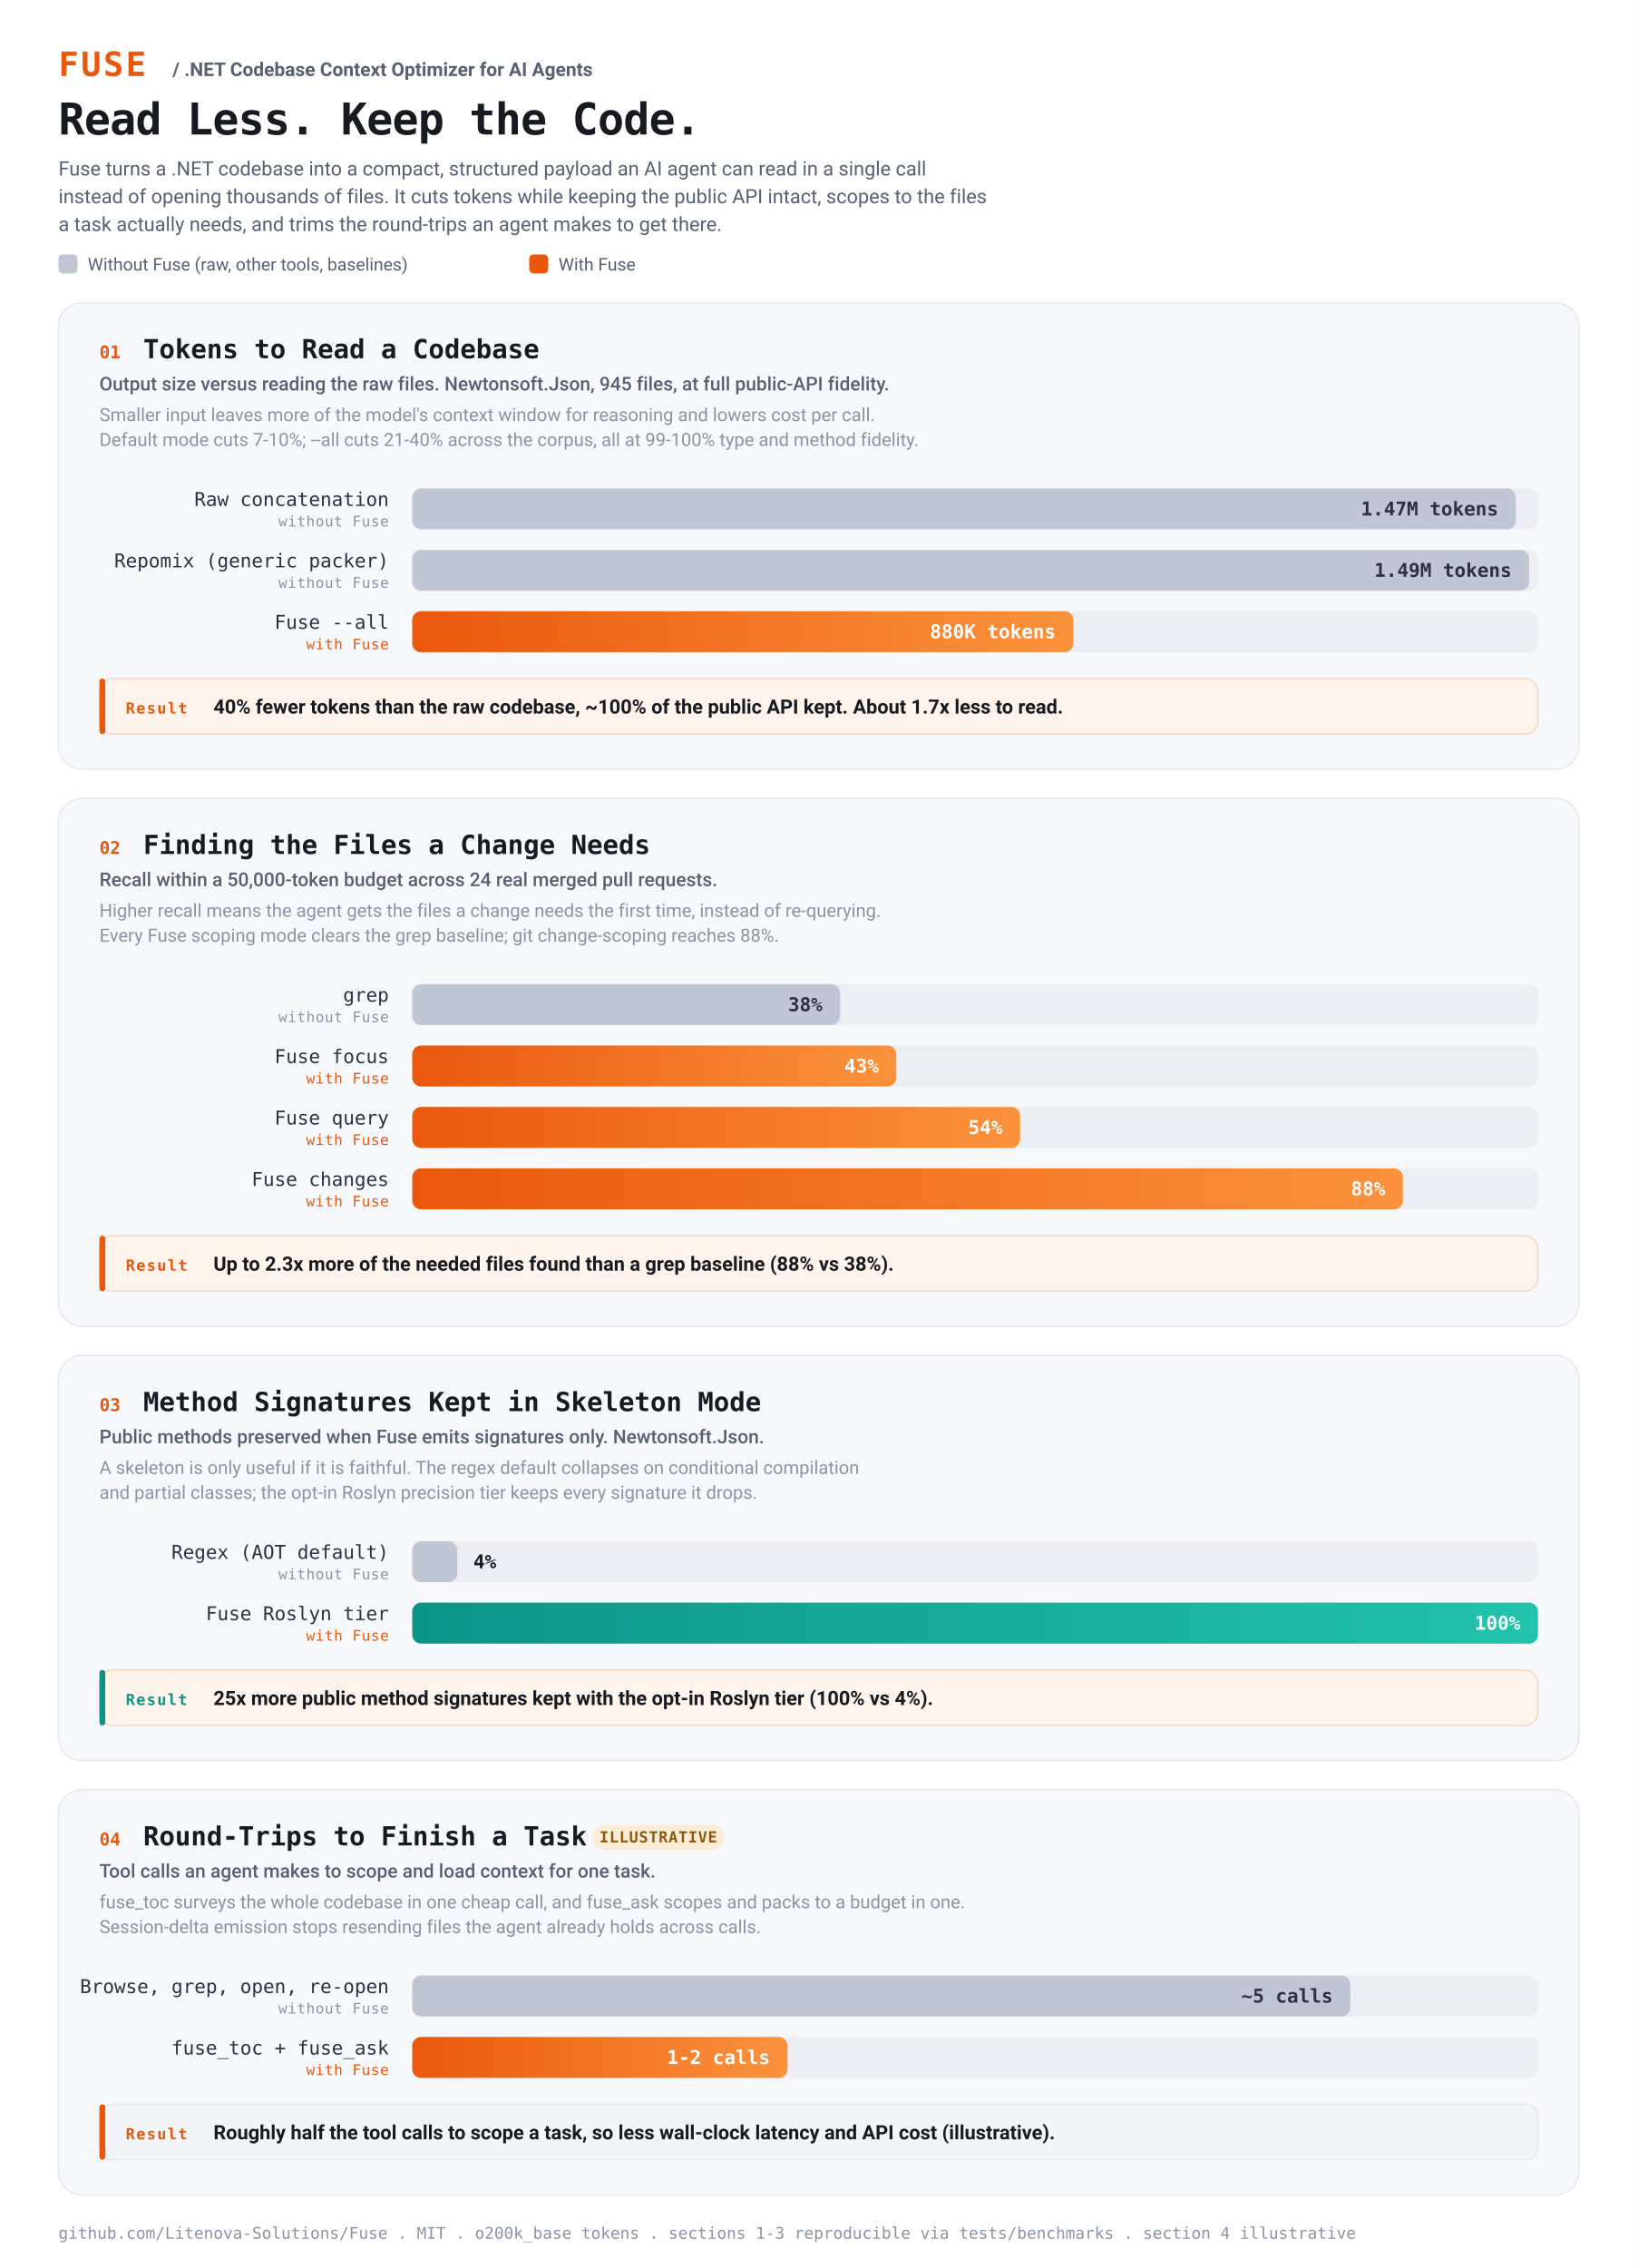
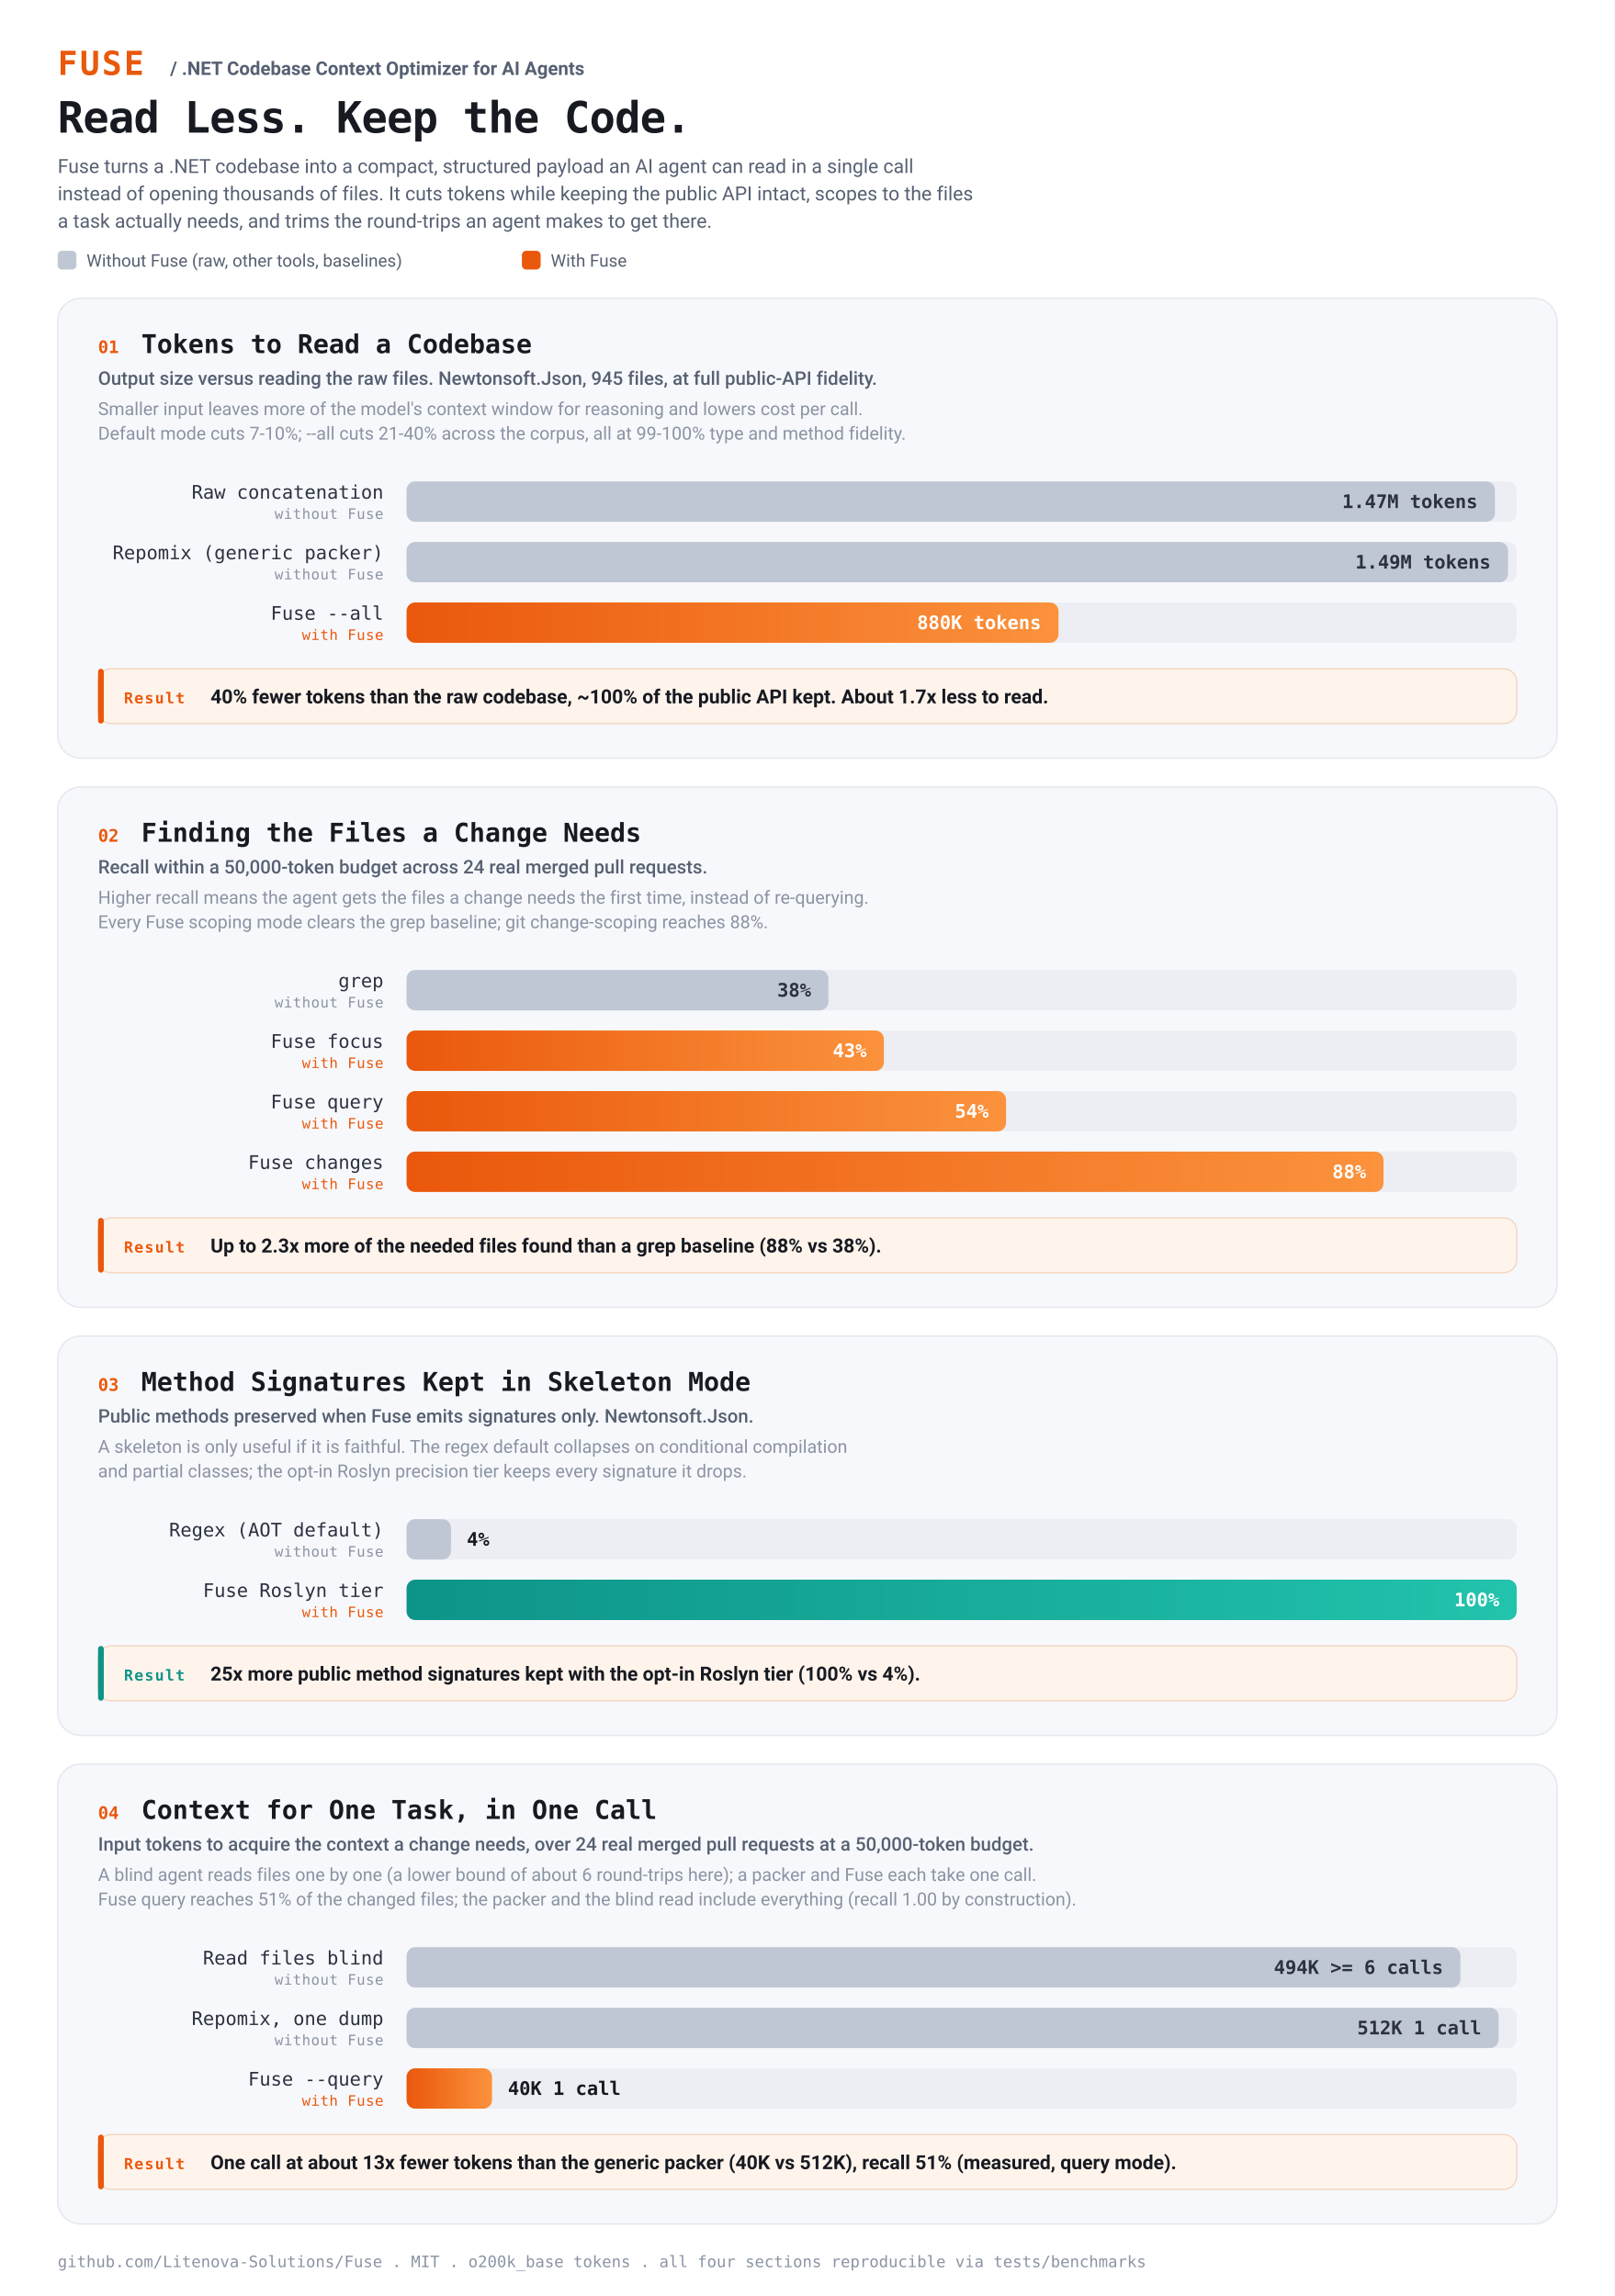
- <svg xmlns="http://www.w3.org/2000/svg" width="1120" height="1551" viewBox="0 0 1120 1551" font-family="system-ui,-apple-system,'Segoe UI',Roboto,sans-serif">
-   <rect x="0" y="0" width="1120" height="1551" fill="#ffffff" />
+ <svg xmlns="http://www.w3.org/2000/svg" width="1120" height="1593" viewBox="0 0 1120 1593" font-family="system-ui,-apple-system,'Segoe UI',Roboto,sans-serif">
+   <rect x="0" y="0" width="1120" height="1593" fill="#ffffff" />
  <text x="40.0" y="52.0" font-family="ui-monospace,'Cascadia Code','SF Mono','JetBrains Mono',Consolas,monospace" font-size="23" fill="#ea580c" text-anchor="start" font-weight="800" letter-spacing="1.5">FUSE</text>
  <text x="118.0" y="52.0" font-family="system-ui,-apple-system,'Segoe UI',Roboto,sans-serif" font-size="13" fill="#566072" text-anchor="start" font-weight="600">/  .NET Codebase Context Optimizer for AI Agents</text>
  <text x="40.0" y="92.0" font-family="ui-monospace,'Cascadia Code','SF Mono','JetBrains Mono',Consolas,monospace" font-size="30" fill="#171a21" text-anchor="start" font-weight="800" letter-spacing="-0.5">Read Less. Keep the Code.</text>
  <text x="40.0" y="120.0" font-family="system-ui,-apple-system,'Segoe UI',Roboto,sans-serif" font-size="13.5" fill="#566072" text-anchor="start" font-weight="400">Fuse turns a .NET codebase into a compact, structured payload an AI agent can read in a single call</text>
  <text x="40.0" y="139.0" font-family="system-ui,-apple-system,'Segoe UI',Roboto,sans-serif" font-size="13.5" fill="#566072" text-anchor="start" font-weight="400">instead of opening thousands of files. It cuts tokens while keeping the public API intact, scopes to the files</text>
  <text x="40.0" y="158.0" font-family="system-ui,-apple-system,'Segoe UI',Roboto,sans-serif" font-size="13.5" fill="#566072" text-anchor="start" font-weight="400">a task actually needs, and trims the round-trips an agent makes to get there.</text>
  <rect x="40.0" y="174.0" width="13.0" height="13.0" rx="3" fill="#c0c7d4" />
  <text x="60.0" y="185.0" font-family="system-ui,-apple-system,'Segoe UI',Roboto,sans-serif" font-size="12" fill="#566072" text-anchor="start" font-weight="400">Without Fuse (raw, other tools, baselines)</text>
  <rect x="362.0" y="174.0" width="13.0" height="13.0" rx="3" fill="#ea580c" />
  <text x="382.0" y="185.0" font-family="system-ui,-apple-system,'Segoe UI',Roboto,sans-serif" font-size="12" fill="#566072" text-anchor="start" font-weight="400">With Fuse</text>
  <rect x="40.0" y="207.0" width="1040.0" height="319.0" rx="16" stroke="#e5e8ef" stroke-width="1" fill="#f7f8fb" />
  <text x="68.0" y="245.0" font-family="ui-monospace,'Cascadia Code','SF Mono','JetBrains Mono',Consolas,monospace" font-size="12" fill="#ea580c" text-anchor="start" font-weight="700">01</text>
  <text x="98.0" y="245.0" font-family="ui-monospace,'Cascadia Code','SF Mono','JetBrains Mono',Consolas,monospace" font-size="18" fill="#171a21" text-anchor="start" font-weight="700">Tokens to Read a Codebase</text>
  <text x="68.0" y="267.0" font-family="system-ui,-apple-system,'Segoe UI',Roboto,sans-serif" font-size="13" fill="#566072" text-anchor="start" font-weight="500">Output size versus reading the raw files. Newtonsoft.Json, 945 files, at full public-API fidelity.</text>
  <text x="68.0" y="288.0" font-family="system-ui,-apple-system,'Segoe UI',Roboto,sans-serif" font-size="12.5" fill="#8a93a3" text-anchor="start" font-weight="400">Smaller input leaves more of the model's context window for reasoning and lowers cost per call.</text>
  <text x="68.0" y="305.0" font-family="system-ui,-apple-system,'Segoe UI',Roboto,sans-serif" font-size="12.5" fill="#8a93a3" text-anchor="start" font-weight="400">Default mode cuts 7-10%; --all cuts 21-40% across the corpus, all at 99-100% type and method fidelity.</text>
  <text x="266.0" y="346.0" font-family="ui-monospace,'Cascadia Code','SF Mono','JetBrains Mono',Consolas,monospace" font-size="13" fill="#2b3140" text-anchor="end" font-weight="500">Raw concatenation</text>
  <text x="266.0" y="360.0" font-family="ui-monospace,'Cascadia Code','SF Mono','JetBrains Mono',Consolas,monospace" font-size="10" fill="#8a93a3" text-anchor="end" font-weight="400" letter-spacing="0.03em">without Fuse</text>
  <rect x="282.0" y="334.0" width="770.0" height="28.0" rx="6" fill="#eceef3" />
  <rect x="282.0" y="334.0" width="754.9" height="28.0" rx="6" fill="#c0c7d4" />
  <text x="1024.9" y="352.5" font-family="ui-monospace,'Cascadia Code','SF Mono','JetBrains Mono',Consolas,monospace" font-size="13" fill="#2b3140" text-anchor="end" font-weight="700">1.47M tokens</text>
  <text x="266.0" y="388.0" font-family="ui-monospace,'Cascadia Code','SF Mono','JetBrains Mono',Consolas,monospace" font-size="13" fill="#2b3140" text-anchor="end" font-weight="500">Repomix (generic packer)</text>
  <text x="266.0" y="402.0" font-family="ui-monospace,'Cascadia Code','SF Mono','JetBrains Mono',Consolas,monospace" font-size="10" fill="#8a93a3" text-anchor="end" font-weight="400" letter-spacing="0.03em">without Fuse</text>
  <rect x="282.0" y="376.0" width="770.0" height="28.0" rx="6" fill="#eceef3" />
  <rect x="282.0" y="376.0" width="764.0" height="28.0" rx="6" fill="#c0c7d4" />
  <text x="1034.0" y="394.5" font-family="ui-monospace,'Cascadia Code','SF Mono','JetBrains Mono',Consolas,monospace" font-size="13" fill="#2b3140" text-anchor="end" font-weight="700">1.49M tokens</text>
  <text x="266.0" y="430.0" font-family="ui-monospace,'Cascadia Code','SF Mono','JetBrains Mono',Consolas,monospace" font-size="13" fill="#2b3140" text-anchor="end" font-weight="500">Fuse --all</text>
  <text x="266.0" y="444.0" font-family="ui-monospace,'Cascadia Code','SF Mono','JetBrains Mono',Consolas,monospace" font-size="10" fill="#ea580c" text-anchor="end" font-weight="400" letter-spacing="0.03em">with Fuse</text>
  <rect x="282.0" y="418.0" width="770.0" height="28.0" rx="6" fill="#eceef3" />
  <linearGradient id="g1" x1="0" y1="0" x2="1" y2="0">
    <stop offset="0" stop-color="#ea580c" />
    <stop offset="1" stop-color="#fb923c" />
  </linearGradient>
  <rect x="282.0" y="418.0" width="452.2" height="28.0" rx="6" fill="url(#g1)" />
  <text x="722.2" y="436.5" font-family="ui-monospace,'Cascadia Code','SF Mono','JetBrains Mono',Consolas,monospace" font-size="13" fill="#ffffff" text-anchor="end" font-weight="700">880K tokens</text>
  <rect x="68.0" y="464.0" width="984.0" height="38.0" rx="9" stroke="#f3d8c4" stroke-width="1" fill="#fff4ec" />
  <rect x="68.0" y="464.0" width="4.0" height="38.0" rx="2" fill="#ea580c" />
  <text x="86.0" y="488.0" font-family="ui-monospace,'Cascadia Code','SF Mono','JetBrains Mono',Consolas,monospace" font-size="10.5" fill="#ea580c" text-anchor="start" font-weight="700" letter-spacing="0.08em">Result</text>
  <text x="146.0" y="488.0" font-family="system-ui,-apple-system,'Segoe UI',Roboto,sans-serif" font-size="13.5" fill="#171a21" text-anchor="start" font-weight="600">40% fewer tokens than the raw codebase, ~100% of the public API kept. About 1.7x less to read.</text>
  <rect x="40.0" y="546.0" width="1040.0" height="361.0" rx="16" stroke="#e5e8ef" stroke-width="1" fill="#f7f8fb" />
  <text x="68.0" y="584.0" font-family="ui-monospace,'Cascadia Code','SF Mono','JetBrains Mono',Consolas,monospace" font-size="12" fill="#ea580c" text-anchor="start" font-weight="700">02</text>
  <text x="98.0" y="584.0" font-family="ui-monospace,'Cascadia Code','SF Mono','JetBrains Mono',Consolas,monospace" font-size="18" fill="#171a21" text-anchor="start" font-weight="700">Finding the Files a Change Needs</text>
  <text x="68.0" y="606.0" font-family="system-ui,-apple-system,'Segoe UI',Roboto,sans-serif" font-size="13" fill="#566072" text-anchor="start" font-weight="500">Recall within a 50,000-token budget across 24 real merged pull requests.</text>
  <text x="68.0" y="627.0" font-family="system-ui,-apple-system,'Segoe UI',Roboto,sans-serif" font-size="12.5" fill="#8a93a3" text-anchor="start" font-weight="400">Higher recall means the agent gets the files a change needs the first time, instead of re-querying.</text>
  <text x="68.0" y="644.0" font-family="system-ui,-apple-system,'Segoe UI',Roboto,sans-serif" font-size="12.5" fill="#8a93a3" text-anchor="start" font-weight="400">Every Fuse scoping mode clears the grep baseline; git change-scoping reaches 88%.</text>
  <text x="266.0" y="685.0" font-family="ui-monospace,'Cascadia Code','SF Mono','JetBrains Mono',Consolas,monospace" font-size="13" fill="#2b3140" text-anchor="end" font-weight="500">grep</text>
  <text x="266.0" y="699.0" font-family="ui-monospace,'Cascadia Code','SF Mono','JetBrains Mono',Consolas,monospace" font-size="10" fill="#8a93a3" text-anchor="end" font-weight="400" letter-spacing="0.03em">without Fuse</text>
  <rect x="282.0" y="673.0" width="770.0" height="28.0" rx="6" fill="#eceef3" />
  <rect x="282.0" y="673.0" width="292.6" height="28.0" rx="6" fill="#c0c7d4" />
  <text x="562.6" y="691.5" font-family="ui-monospace,'Cascadia Code','SF Mono','JetBrains Mono',Consolas,monospace" font-size="13" fill="#2b3140" text-anchor="end" font-weight="700">38%</text>
  <text x="266.0" y="727.0" font-family="ui-monospace,'Cascadia Code','SF Mono','JetBrains Mono',Consolas,monospace" font-size="13" fill="#2b3140" text-anchor="end" font-weight="500">Fuse focus</text>
  <text x="266.0" y="741.0" font-family="ui-monospace,'Cascadia Code','SF Mono','JetBrains Mono',Consolas,monospace" font-size="10" fill="#ea580c" text-anchor="end" font-weight="400" letter-spacing="0.03em">with Fuse</text>
  <rect x="282.0" y="715.0" width="770.0" height="28.0" rx="6" fill="#eceef3" />
  <linearGradient id="g2" x1="0" y1="0" x2="1" y2="0">
    <stop offset="0" stop-color="#ea580c" />
    <stop offset="1" stop-color="#fb923c" />
  </linearGradient>
  <rect x="282.0" y="715.0" width="331.1" height="28.0" rx="6" fill="url(#g2)" />
  <text x="601.1" y="733.5" font-family="ui-monospace,'Cascadia Code','SF Mono','JetBrains Mono',Consolas,monospace" font-size="13" fill="#ffffff" text-anchor="end" font-weight="700">43%</text>
  <text x="266.0" y="769.0" font-family="ui-monospace,'Cascadia Code','SF Mono','JetBrains Mono',Consolas,monospace" font-size="13" fill="#2b3140" text-anchor="end" font-weight="500">Fuse query</text>
  <text x="266.0" y="783.0" font-family="ui-monospace,'Cascadia Code','SF Mono','JetBrains Mono',Consolas,monospace" font-size="10" fill="#ea580c" text-anchor="end" font-weight="400" letter-spacing="0.03em">with Fuse</text>
  <rect x="282.0" y="757.0" width="770.0" height="28.0" rx="6" fill="#eceef3" />
  <linearGradient id="g3" x1="0" y1="0" x2="1" y2="0">
    <stop offset="0" stop-color="#ea580c" />
    <stop offset="1" stop-color="#fb923c" />
  </linearGradient>
  <rect x="282.0" y="757.0" width="415.8" height="28.0" rx="6" fill="url(#g3)" />
  <text x="685.8" y="775.5" font-family="ui-monospace,'Cascadia Code','SF Mono','JetBrains Mono',Consolas,monospace" font-size="13" fill="#ffffff" text-anchor="end" font-weight="700">54%</text>
  <text x="266.0" y="811.0" font-family="ui-monospace,'Cascadia Code','SF Mono','JetBrains Mono',Consolas,monospace" font-size="13" fill="#2b3140" text-anchor="end" font-weight="500">Fuse changes</text>
  <text x="266.0" y="825.0" font-family="ui-monospace,'Cascadia Code','SF Mono','JetBrains Mono',Consolas,monospace" font-size="10" fill="#ea580c" text-anchor="end" font-weight="400" letter-spacing="0.03em">with Fuse</text>
  <rect x="282.0" y="799.0" width="770.0" height="28.0" rx="6" fill="#eceef3" />
  <linearGradient id="g4" x1="0" y1="0" x2="1" y2="0">
    <stop offset="0" stop-color="#ea580c" />
    <stop offset="1" stop-color="#fb923c" />
  </linearGradient>
  <rect x="282.0" y="799.0" width="677.6" height="28.0" rx="6" fill="url(#g4)" />
  <text x="947.6" y="817.5" font-family="ui-monospace,'Cascadia Code','SF Mono','JetBrains Mono',Consolas,monospace" font-size="13" fill="#ffffff" text-anchor="end" font-weight="700">88%</text>
  <rect x="68.0" y="845.0" width="984.0" height="38.0" rx="9" stroke="#f3d8c4" stroke-width="1" fill="#fff4ec" />
  <rect x="68.0" y="845.0" width="4.0" height="38.0" rx="2" fill="#ea580c" />
  <text x="86.0" y="869.0" font-family="ui-monospace,'Cascadia Code','SF Mono','JetBrains Mono',Consolas,monospace" font-size="10.5" fill="#ea580c" text-anchor="start" font-weight="700" letter-spacing="0.08em">Result</text>
  <text x="146.0" y="869.0" font-family="system-ui,-apple-system,'Segoe UI',Roboto,sans-serif" font-size="13.5" fill="#171a21" text-anchor="start" font-weight="600">Up to 2.3x more of the needed files found than a grep baseline (88% vs 38%).</text>
  <rect x="40.0" y="927.0" width="1040.0" height="277.0" rx="16" stroke="#e5e8ef" stroke-width="1" fill="#f7f8fb" />
  <text x="68.0" y="965.0" font-family="ui-monospace,'Cascadia Code','SF Mono','JetBrains Mono',Consolas,monospace" font-size="12" fill="#ea580c" text-anchor="start" font-weight="700">03</text>
  <text x="98.0" y="965.0" font-family="ui-monospace,'Cascadia Code','SF Mono','JetBrains Mono',Consolas,monospace" font-size="18" fill="#171a21" text-anchor="start" font-weight="700">Method Signatures Kept in Skeleton Mode</text>
  <text x="68.0" y="987.0" font-family="system-ui,-apple-system,'Segoe UI',Roboto,sans-serif" font-size="13" fill="#566072" text-anchor="start" font-weight="500">Public methods preserved when Fuse emits signatures only. Newtonsoft.Json.</text>
  <text x="68.0" y="1008.0" font-family="system-ui,-apple-system,'Segoe UI',Roboto,sans-serif" font-size="12.5" fill="#8a93a3" text-anchor="start" font-weight="400">A skeleton is only useful if it is faithful. The regex default collapses on conditional compilation</text>
  <text x="68.0" y="1025.0" font-family="system-ui,-apple-system,'Segoe UI',Roboto,sans-serif" font-size="12.5" fill="#8a93a3" text-anchor="start" font-weight="400">and partial classes; the opt-in Roslyn precision tier keeps every signature it drops.</text>
  <text x="266.0" y="1066.0" font-family="ui-monospace,'Cascadia Code','SF Mono','JetBrains Mono',Consolas,monospace" font-size="13" fill="#2b3140" text-anchor="end" font-weight="500">Regex (AOT default)</text>
  <text x="266.0" y="1080.0" font-family="ui-monospace,'Cascadia Code','SF Mono','JetBrains Mono',Consolas,monospace" font-size="10" fill="#8a93a3" text-anchor="end" font-weight="400" letter-spacing="0.03em">without Fuse</text>
  <rect x="282.0" y="1054.0" width="770.0" height="28.0" rx="6" fill="#eceef3" />
  <rect x="282.0" y="1054.0" width="30.8" height="28.0" rx="6" fill="#c0c7d4" />
  <text x="323.8" y="1072.5" font-family="ui-monospace,'Cascadia Code','SF Mono','JetBrains Mono',Consolas,monospace" font-size="13" fill="#171a21" text-anchor="start" font-weight="700">4%</text>
  <text x="266.0" y="1108.0" font-family="ui-monospace,'Cascadia Code','SF Mono','JetBrains Mono',Consolas,monospace" font-size="13" fill="#2b3140" text-anchor="end" font-weight="500">Fuse Roslyn tier</text>
  <text x="266.0" y="1122.0" font-family="ui-monospace,'Cascadia Code','SF Mono','JetBrains Mono',Consolas,monospace" font-size="10" fill="#ea580c" text-anchor="end" font-weight="400" letter-spacing="0.03em">with Fuse</text>
  <rect x="282.0" y="1096.0" width="770.0" height="28.0" rx="6" fill="#eceef3" />
  <linearGradient id="g5" x1="0" y1="0" x2="1" y2="0">
    <stop offset="0" stop-color="#0d9488" />
    <stop offset="1" stop-color="#22c3ac" />
  </linearGradient>
  <rect x="282.0" y="1096.0" width="770.0" height="28.0" rx="6" fill="url(#g5)" />
  <text x="1040.0" y="1114.5" font-family="ui-monospace,'Cascadia Code','SF Mono','JetBrains Mono',Consolas,monospace" font-size="13" fill="#ffffff" text-anchor="end" font-weight="700">100%</text>
  <rect x="68.0" y="1142.0" width="984.0" height="38.0" rx="9" stroke="#f3d8c4" stroke-width="1" fill="#fff4ec" />
  <rect x="68.0" y="1142.0" width="4.0" height="38.0" rx="2" fill="#0d9488" />
  <text x="86.0" y="1166.0" font-family="ui-monospace,'Cascadia Code','SF Mono','JetBrains Mono',Consolas,monospace" font-size="10.5" fill="#0d9488" text-anchor="start" font-weight="700" letter-spacing="0.08em">Result</text>
  <text x="146.0" y="1166.0" font-family="system-ui,-apple-system,'Segoe UI',Roboto,sans-serif" font-size="13.5" fill="#171a21" text-anchor="start" font-weight="600">25x more public method signatures kept with the opt-in Roslyn tier (100% vs 4%).</text>
-   <rect x="40.0" y="1224.0" width="1040.0" height="277.0" rx="16" stroke="#e5e8ef" stroke-width="1" fill="#f7f8fb" />
+   <rect x="40.0" y="1224.0" width="1040.0" height="319.0" rx="16" stroke="#e5e8ef" stroke-width="1" fill="#f7f8fb" />
  <text x="68.0" y="1262.0" font-family="ui-monospace,'Cascadia Code','SF Mono','JetBrains Mono',Consolas,monospace" font-size="12" fill="#ea580c" text-anchor="start" font-weight="700">04</text>
-   <text x="98.0" y="1262.0" font-family="ui-monospace,'Cascadia Code','SF Mono','JetBrains Mono',Consolas,monospace" font-size="18" fill="#171a21" text-anchor="start" font-weight="700">Round-Trips to Finish a Task</text>
-   <rect x="405.2" y="1248.0" width="90.2" height="17.0" rx="8.5" fill="#fbecd6" />
-   <text x="450.3" y="1260.0" font-family="ui-monospace,'Cascadia Code','SF Mono','JetBrains Mono',Consolas,monospace" font-size="10.5" fill="#8a5a12" text-anchor="middle" font-weight="600" letter-spacing="0.04em">ILLUSTRATIVE</text>
-   <text x="68.0" y="1284.0" font-family="system-ui,-apple-system,'Segoe UI',Roboto,sans-serif" font-size="13" fill="#566072" text-anchor="start" font-weight="500">Tool calls an agent makes to scope and load context for one task.</text>
-   <text x="68.0" y="1305.0" font-family="system-ui,-apple-system,'Segoe UI',Roboto,sans-serif" font-size="12.5" fill="#8a93a3" text-anchor="start" font-weight="400">fuse_toc surveys the whole codebase in one cheap call, and fuse_ask scopes and packs to a budget in one.</text>
-   <text x="68.0" y="1322.0" font-family="system-ui,-apple-system,'Segoe UI',Roboto,sans-serif" font-size="12.5" fill="#8a93a3" text-anchor="start" font-weight="400">Session-delta emission stops resending files the agent already holds across calls.</text>
-   <text x="266.0" y="1363.0" font-family="ui-monospace,'Cascadia Code','SF Mono','JetBrains Mono',Consolas,monospace" font-size="13" fill="#2b3140" text-anchor="end" font-weight="500">Browse, grep, open, re-open</text>
+   <text x="98.0" y="1262.0" font-family="ui-monospace,'Cascadia Code','SF Mono','JetBrains Mono',Consolas,monospace" font-size="18" fill="#171a21" text-anchor="start" font-weight="700">Context for One Task, in One Call</text>
+   <text x="68.0" y="1284.0" font-family="system-ui,-apple-system,'Segoe UI',Roboto,sans-serif" font-size="13" fill="#566072" text-anchor="start" font-weight="500">Input tokens to acquire the context a change needs, over 24 real merged pull requests at a 50,000-token budget.</text>
+   <text x="68.0" y="1305.0" font-family="system-ui,-apple-system,'Segoe UI',Roboto,sans-serif" font-size="12.5" fill="#8a93a3" text-anchor="start" font-weight="400">A blind agent reads files one by one (a lower bound of about 6 round-trips here); a packer and Fuse each take one call.</text>
+   <text x="68.0" y="1322.0" font-family="system-ui,-apple-system,'Segoe UI',Roboto,sans-serif" font-size="12.5" fill="#8a93a3" text-anchor="start" font-weight="400">Fuse query reaches 51% of the changed files; the packer and the blind read include everything (recall 1.00 by construction).</text>
+   <text x="266.0" y="1363.0" font-family="ui-monospace,'Cascadia Code','SF Mono','JetBrains Mono',Consolas,monospace" font-size="13" fill="#2b3140" text-anchor="end" font-weight="500">Read files blind</text>
  <text x="266.0" y="1377.0" font-family="ui-monospace,'Cascadia Code','SF Mono','JetBrains Mono',Consolas,monospace" font-size="10" fill="#8a93a3" text-anchor="end" font-weight="400" letter-spacing="0.03em">without Fuse</text>
  <rect x="282.0" y="1351.0" width="770.0" height="28.0" rx="6" fill="#eceef3" />
-   <rect x="282.0" y="1351.0" width="641.7" height="28.0" rx="6" fill="#c0c7d4" />
-   <text x="911.7" y="1369.5" font-family="ui-monospace,'Cascadia Code','SF Mono','JetBrains Mono',Consolas,monospace" font-size="13" fill="#2b3140" text-anchor="end" font-weight="700">~5 calls</text>
-   <text x="266.0" y="1405.0" font-family="ui-monospace,'Cascadia Code','SF Mono','JetBrains Mono',Consolas,monospace" font-size="13" fill="#2b3140" text-anchor="end" font-weight="500">fuse_toc + fuse_ask</text>
-   <text x="266.0" y="1419.0" font-family="ui-monospace,'Cascadia Code','SF Mono','JetBrains Mono',Consolas,monospace" font-size="10" fill="#ea580c" text-anchor="end" font-weight="400" letter-spacing="0.03em">with Fuse</text>
+   <rect x="282.0" y="1351.0" width="731.0" height="28.0" rx="6" fill="#c0c7d4" />
+   <text x="1001.0" y="1369.5" font-family="ui-monospace,'Cascadia Code','SF Mono','JetBrains Mono',Consolas,monospace" font-size="13" fill="#2b3140" text-anchor="end" font-weight="700">494K  &gt;= 6 calls</text>
+   <text x="266.0" y="1405.0" font-family="ui-monospace,'Cascadia Code','SF Mono','JetBrains Mono',Consolas,monospace" font-size="13" fill="#2b3140" text-anchor="end" font-weight="500">Repomix, one dump</text>
+   <text x="266.0" y="1419.0" font-family="ui-monospace,'Cascadia Code','SF Mono','JetBrains Mono',Consolas,monospace" font-size="10" fill="#8a93a3" text-anchor="end" font-weight="400" letter-spacing="0.03em">without Fuse</text>
  <rect x="282.0" y="1393.0" width="770.0" height="28.0" rx="6" fill="#eceef3" />
+   <rect x="282.0" y="1393.0" width="757.5" height="28.0" rx="6" fill="#c0c7d4" />
+   <text x="1027.5" y="1411.5" font-family="ui-monospace,'Cascadia Code','SF Mono','JetBrains Mono',Consolas,monospace" font-size="13" fill="#2b3140" text-anchor="end" font-weight="700">512K  1 call</text>
+   <text x="266.0" y="1447.0" font-family="ui-monospace,'Cascadia Code','SF Mono','JetBrains Mono',Consolas,monospace" font-size="13" fill="#2b3140" text-anchor="end" font-weight="500">Fuse --query</text>
+   <text x="266.0" y="1461.0" font-family="ui-monospace,'Cascadia Code','SF Mono','JetBrains Mono',Consolas,monospace" font-size="10" fill="#ea580c" text-anchor="end" font-weight="400" letter-spacing="0.03em">with Fuse</text>
+   <rect x="282.0" y="1435.0" width="770.0" height="28.0" rx="6" fill="#eceef3" />
  <linearGradient id="g6" x1="0" y1="0" x2="1" y2="0">
    <stop offset="0" stop-color="#ea580c" />
    <stop offset="1" stop-color="#fb923c" />
  </linearGradient>
-   <rect x="282.0" y="1393.0" width="256.7" height="28.0" rx="6" fill="url(#g6)" />
-   <text x="526.7" y="1411.5" font-family="ui-monospace,'Cascadia Code','SF Mono','JetBrains Mono',Consolas,monospace" font-size="13" fill="#ffffff" text-anchor="end" font-weight="700">1-2 calls</text>
-   <rect x="68.0" y="1439.0" width="984.0" height="38.0" rx="9" stroke="#e5e8ef" stroke-width="1" fill="#f3f5f8" />
-   <rect x="68.0" y="1439.0" width="4.0" height="38.0" rx="2" fill="#ea580c" />
-   <text x="86.0" y="1463.0" font-family="ui-monospace,'Cascadia Code','SF Mono','JetBrains Mono',Consolas,monospace" font-size="10.5" fill="#ea580c" text-anchor="start" font-weight="700" letter-spacing="0.08em">Result</text>
-   <text x="146.0" y="1463.0" font-family="system-ui,-apple-system,'Segoe UI',Roboto,sans-serif" font-size="13.5" fill="#171a21" text-anchor="start" font-weight="600">Roughly half the tool calls to scope a task, so less wall-clock latency and API cost (illustrative).</text>
-   <text x="40" y="1531" font-family="ui-monospace,'Cascadia Code','SF Mono','JetBrains Mono',Consolas,monospace" font-size="11" fill="#8a93a3">github.com/Litenova-Solutions/Fuse  .  MIT  .  o200k_base tokens  .  sections 1-3 reproducible via tests/benchmarks  .  section 4 illustrative</text>
+   <rect x="282.0" y="1435.0" width="59.3" height="28.0" rx="6" fill="url(#g6)" />
+   <text x="352.3" y="1453.5" font-family="ui-monospace,'Cascadia Code','SF Mono','JetBrains Mono',Consolas,monospace" font-size="13" fill="#171a21" text-anchor="start" font-weight="700">40K  1 call</text>
+   <rect x="68.0" y="1481.0" width="984.0" height="38.0" rx="9" stroke="#f3d8c4" stroke-width="1" fill="#fff4ec" />
+   <rect x="68.0" y="1481.0" width="4.0" height="38.0" rx="2" fill="#ea580c" />
+   <text x="86.0" y="1505.0" font-family="ui-monospace,'Cascadia Code','SF Mono','JetBrains Mono',Consolas,monospace" font-size="10.5" fill="#ea580c" text-anchor="start" font-weight="700" letter-spacing="0.08em">Result</text>
+   <text x="146.0" y="1505.0" font-family="system-ui,-apple-system,'Segoe UI',Roboto,sans-serif" font-size="13.5" fill="#171a21" text-anchor="start" font-weight="600">One call at about 13x fewer tokens than the generic packer (40K vs 512K), recall 51% (measured, query mode).</text>
+   <text x="40" y="1573" font-family="ui-monospace,'Cascadia Code','SF Mono','JetBrains Mono',Consolas,monospace" font-size="11" fill="#8a93a3">github.com/Litenova-Solutions/Fuse  .  MIT  .  o200k_base tokens  .  all four sections reproducible via tests/benchmarks</text>
</svg>
